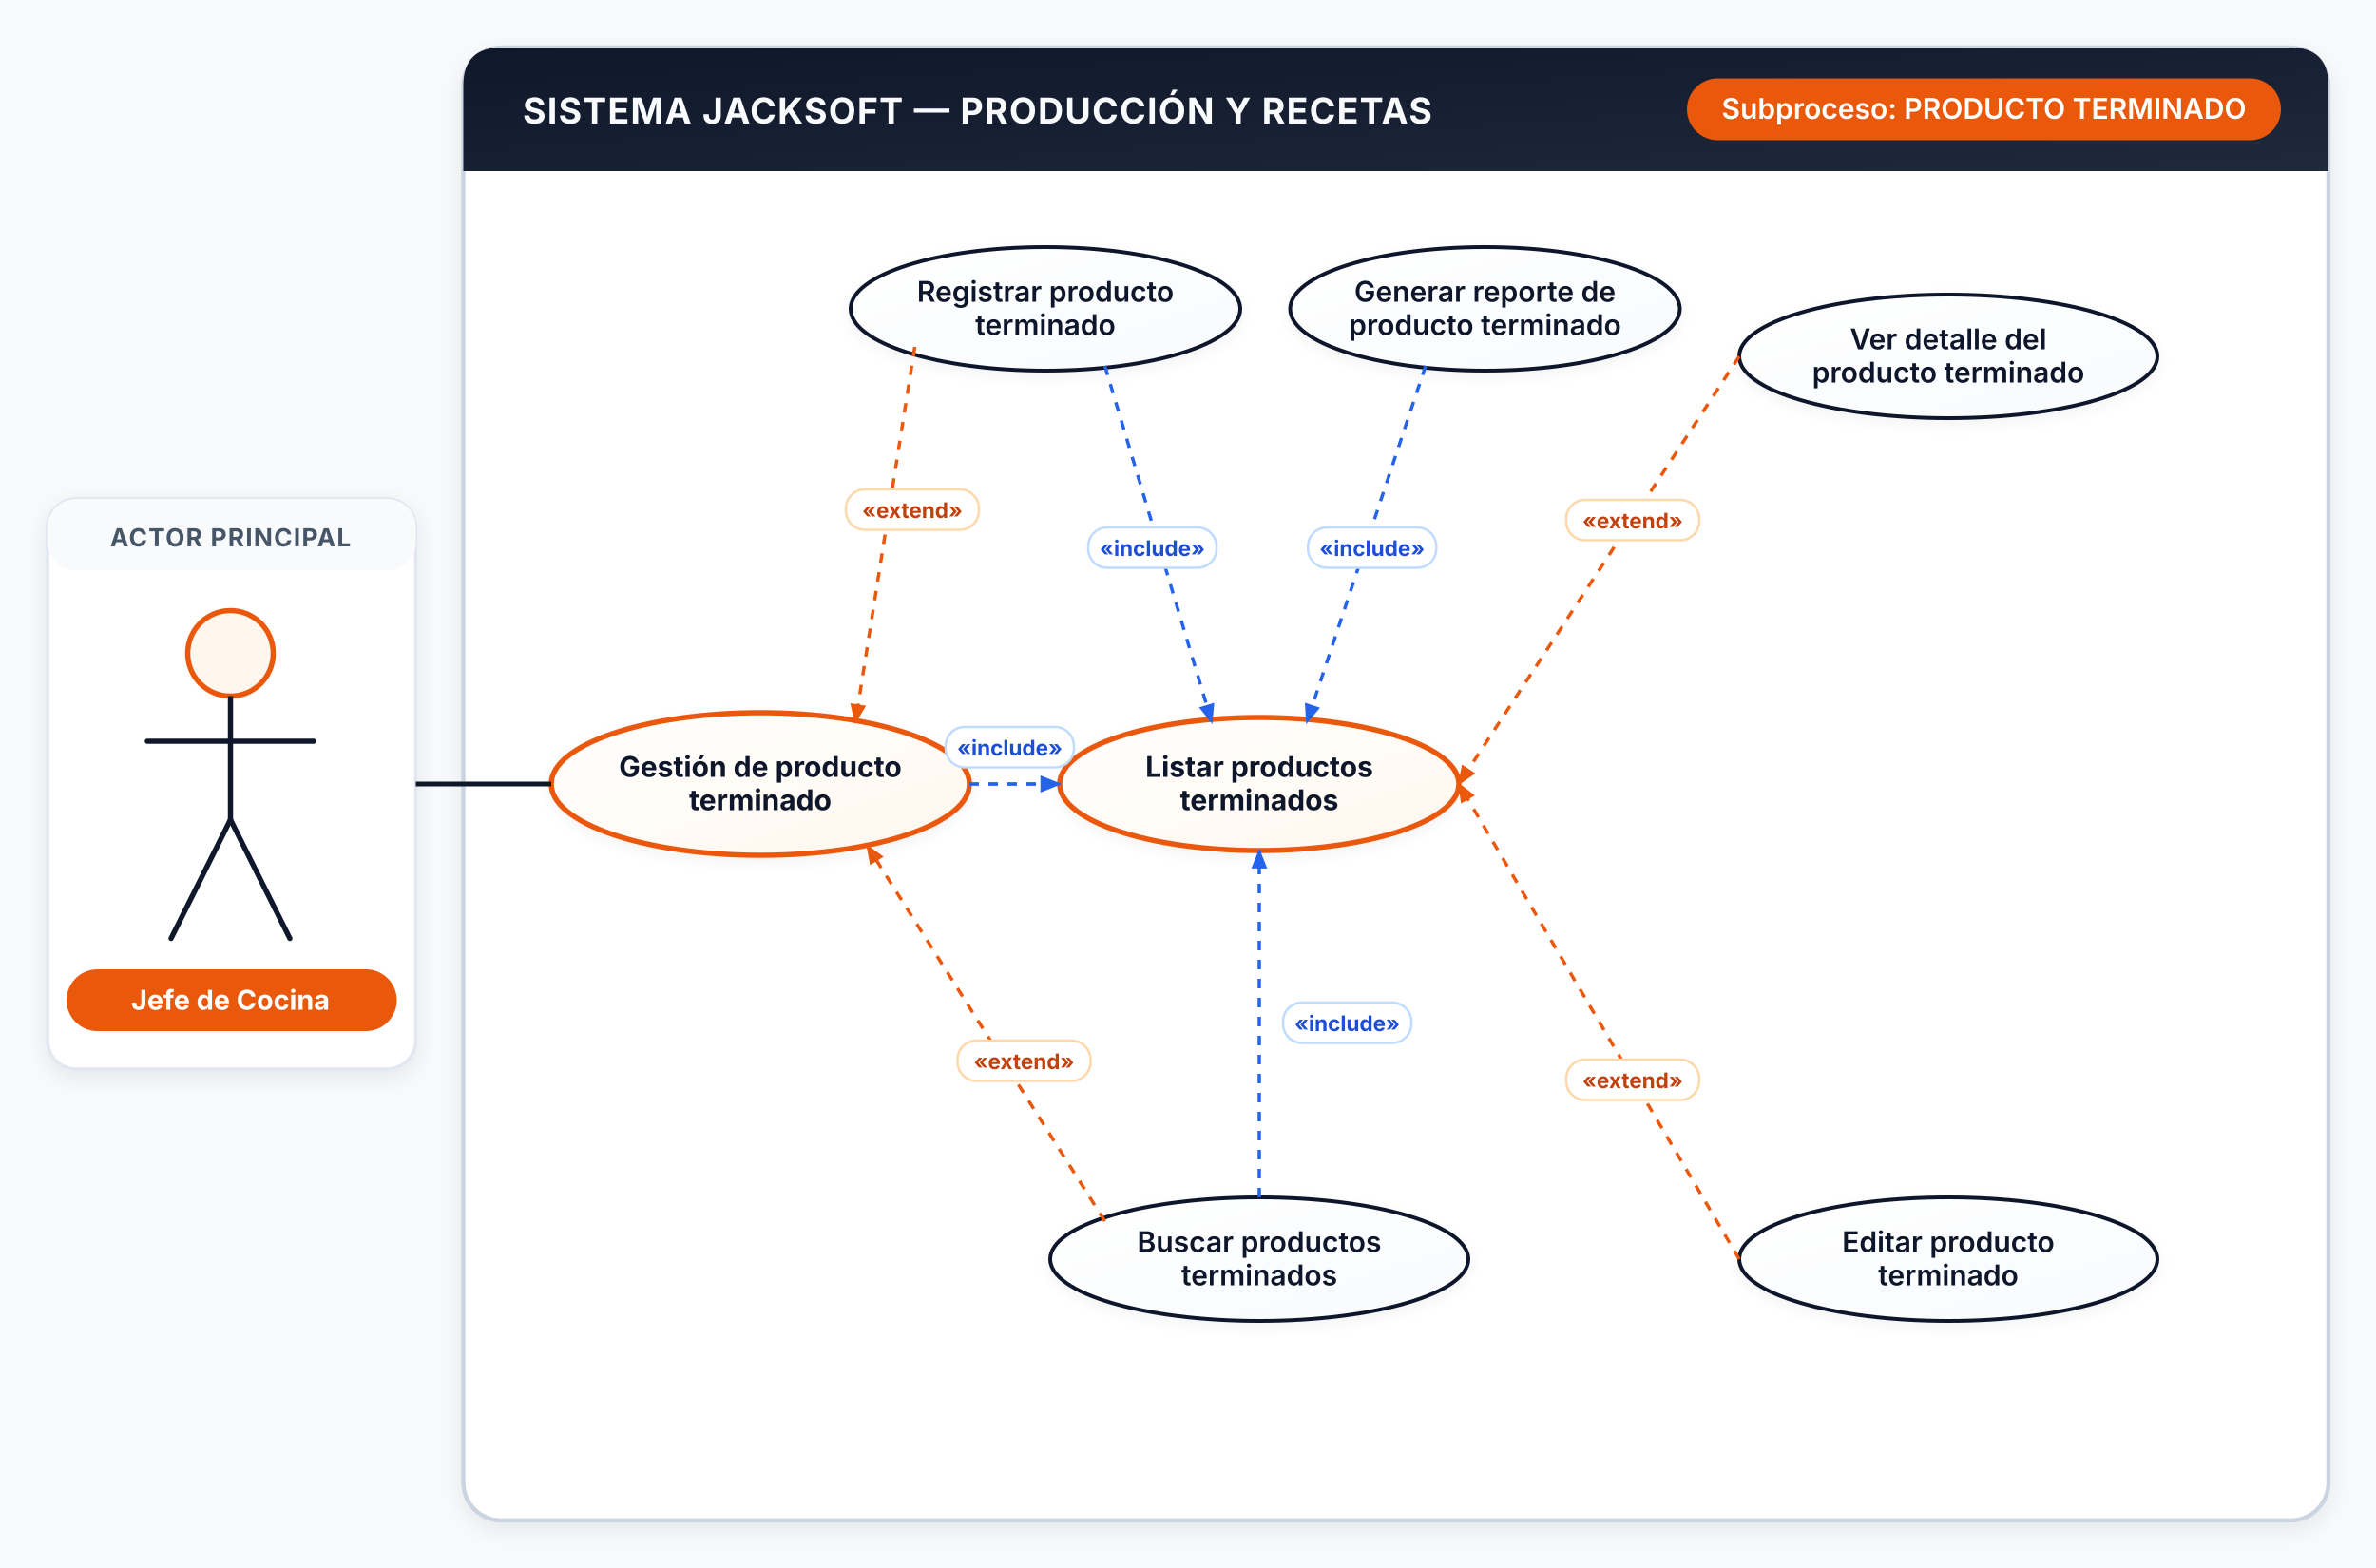
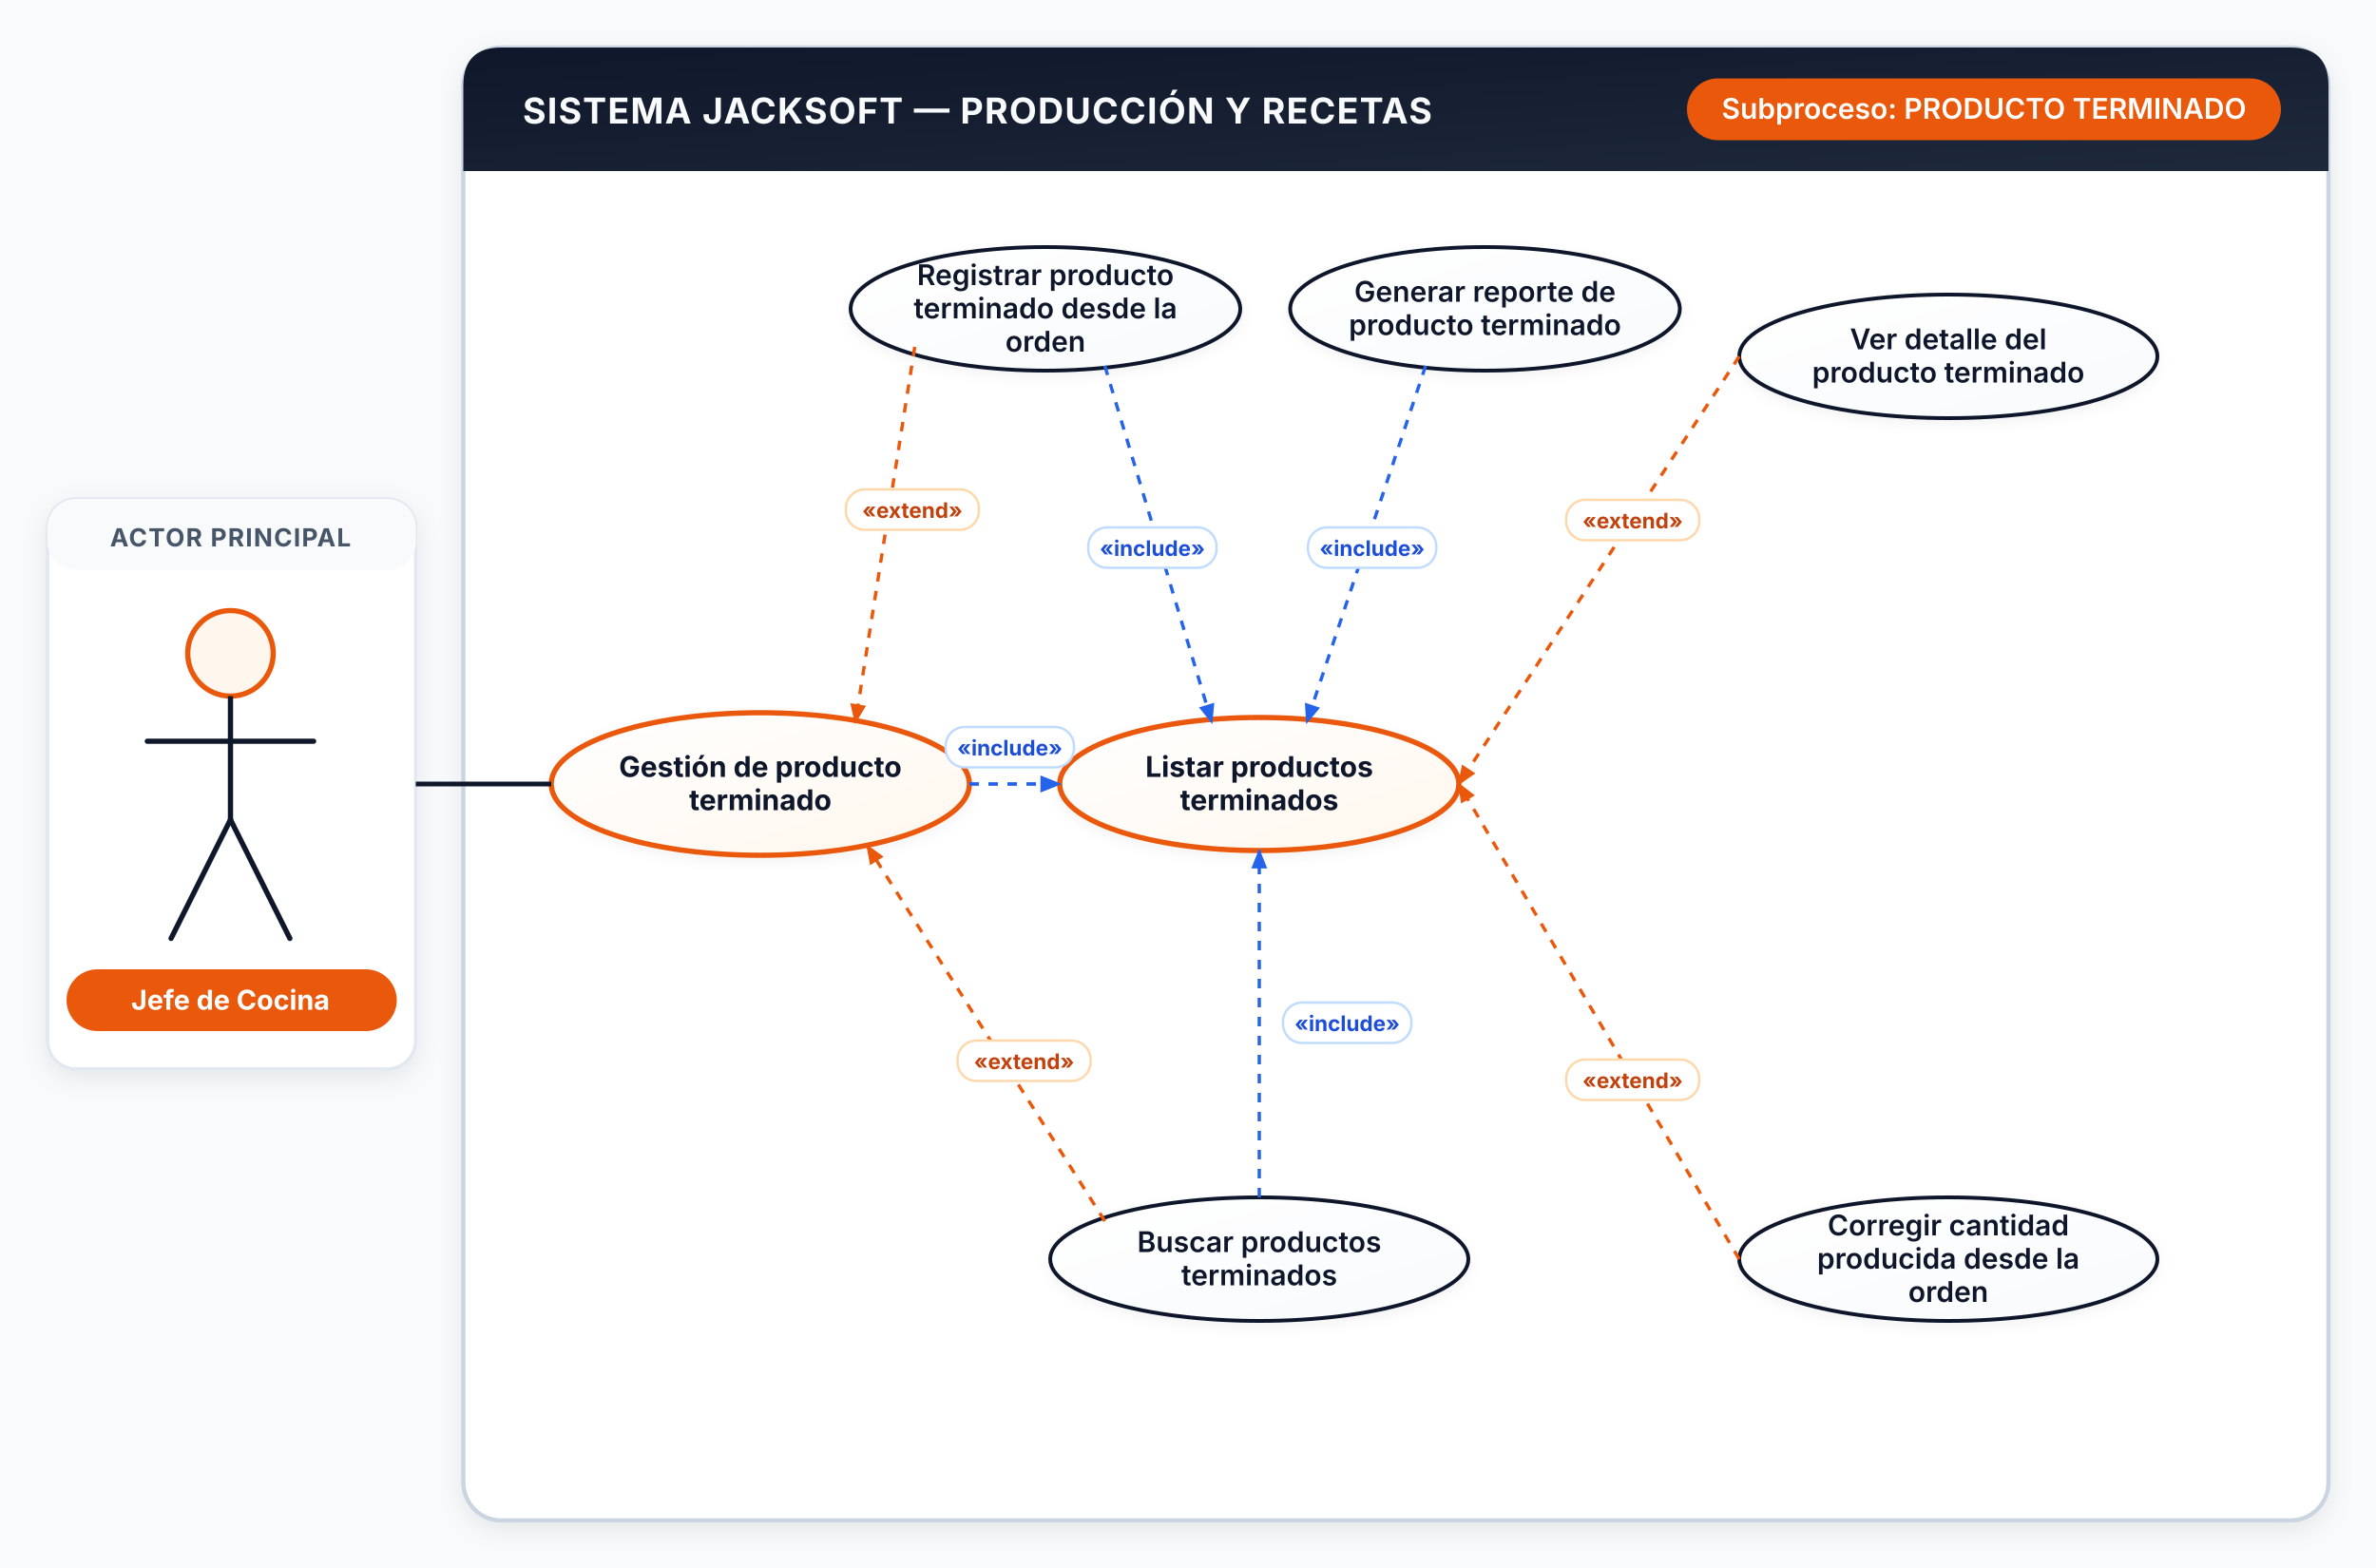
<svg xmlns="http://www.w3.org/2000/svg" width="1000" height="660" viewBox="0 0 1000 660">
  <defs>
    <linearGradient id="headerGrad" x1="0%" y1="0%" x2="100%" y2="100%">
      <stop offset="0%" stop-color="#0f172a" />
      <stop offset="100%" stop-color="#1e293b" />
    </linearGradient>
    <linearGradient id="hubUcGrad" x1="0%" y1="0%" x2="100%" y2="100%">
      <stop offset="0%" stop-color="#ffffff" />
      <stop offset="100%" stop-color="#fff7ed" />
    </linearGradient>
    <linearGradient id="ucGrad" x1="0%" y1="0%" x2="100%" y2="100%">
      <stop offset="0%" stop-color="#ffffff" />
      <stop offset="100%" stop-color="#f8fafc" />
    </linearGradient>
    <marker id="extendArrow" viewBox="0 0 10 10" refX="9" refY="5" markerWidth="6" markerHeight="6" orient="auto-start-reverse">
      <path d="M 0 1 L 10 5 L 0 9 z" fill="#ea580c" />
    </marker>
    <marker id="includeArrow" viewBox="0 0 10 10" refX="9" refY="5" markerWidth="6" markerHeight="6" orient="auto-start-reverse">
      <path d="M 0 1 L 10 5 L 0 9 z" fill="#2563eb" />
    </marker>
    <filter id="cardShadow" x="-10%" y="-10%" width="120%" height="125%" filterUnits="userSpaceOnUse">
      <feDropShadow dx="0" dy="3" stdDeviation="5" flood-color="#0f172a" flood-opacity="0.08" />
    </filter>
    <filter id="pillShadow" x="-10%" y="-10%" width="120%" height="130%" filterUnits="userSpaceOnUse">
      <feDropShadow dx="0" dy="2" stdDeviation="2.5" flood-color="#000000" flood-opacity="0.05" />
    </filter>
  </defs>
  <rect width="100%" height="100%" fill="#f8fafc" />
  <rect x="195" y="20" width="785" height="620" rx="16" fill="#ffffff" stroke="#cbd5e1" stroke-width="1.8" filter="url(#cardShadow)" />
  <path d="M 195 36 Q 195 20 211 20 L 964 20 Q 980 20 980 36 L 980 72 L 195 72 Z" fill="url(#headerGrad)" />
  <text x="220" y="52" font-family="'Inter', -apple-system, sans-serif" font-size="15" font-weight="700" fill="#f8fafc" letter-spacing="0.5">
    SISTEMA JACKSOFT — PRODUCCIÓN Y RECETAS
  </text>
  <rect x="710" y="33" width="250" height="26" rx="13" fill="#ea580c" />
  <text x="835" y="50" font-family="'Inter', -apple-system, sans-serif" font-size="12" font-weight="600" fill="#ffffff" text-anchor="middle">
    Subproceso: PRODUCTO TERMINADO
  </text>
  <rect x="20" y="210.0" width="155" height="240" rx="12" fill="#ffffff" stroke="#e2e8f0" stroke-width="1.5" filter="url(#cardShadow)" />
  <rect x="20" y="210.0" width="155" height="30" rx="12" fill="#f8fafc" />
  <text x="97" y="230.0" font-family="'Inter', -apple-system, sans-serif" font-size="10.5" font-weight="700" fill="#475569" text-anchor="middle" letter-spacing="0.5">
    ACTOR PRINCIPAL
  </text>
  <circle cx="97" cy="275.0" r="18" fill="#fff7ed" stroke="#ea580c" stroke-width="2.2" />
  <line x1="97" y1="293.0" x2="97" y2="345.0" stroke="#0f172a" stroke-width="2.2" />
  <line x1="62" y1="312.0" x2="132" y2="312.0" stroke="#0f172a" stroke-width="2.2" stroke-linecap="round" />
  <line x1="97" y1="345.0" x2="72" y2="395.0" stroke="#0f172a" stroke-width="2.2" stroke-linecap="round" />
  <line x1="97" y1="345.0" x2="122" y2="395.0" stroke="#0f172a" stroke-width="2.2" stroke-linecap="round" />
  <rect x="28" y="408.0" width="139" height="26" rx="13" fill="#ea580c" />
  <text x="97" y="425.0" font-family="'Inter', -apple-system, sans-serif" font-size="11.5" font-weight="700" fill="#ffffff" text-anchor="middle">
    Jefe de Cocina
  </text>
  <g filter="url(#pillShadow)">
    <ellipse cx="320" cy="330.0" rx="88" ry="30" fill="url(#hubUcGrad)" stroke="#ea580c" stroke-width="2.2" />
    <text x="320" y="327.0" font-family="'Inter', sans-serif" font-size="12" font-weight="700" fill="#0f172a" text-anchor="middle">Gestión de producto</text>
    <text x="320" y="341.0" font-family="'Inter', sans-serif" font-size="12" font-weight="700" fill="#0f172a" text-anchor="middle">terminado</text>
  </g>
  <line x1="175" y1="330.0" x2="232" y2="330.0" stroke="#0f172a" stroke-width="2" />
  <g filter="url(#pillShadow)">
    <ellipse cx="530" cy="330.0" rx="84" ry="28" fill="url(#hubUcGrad)" stroke="#ea580c" stroke-width="2.2" />
    <text x="530" y="327.0" font-family="'Inter', sans-serif" font-size="12" font-weight="700" fill="#0f172a" text-anchor="middle">Listar productos</text>
    <text x="530" y="341.0" font-family="'Inter', sans-serif" font-size="12" font-weight="700" fill="#0f172a" text-anchor="middle">terminados</text>
  </g>
  <line x1="408" y1="330.0" x2="446" y2="330.0" stroke="#2563eb" stroke-width="1.5" stroke-dasharray="4,4" marker-end="url(#includeArrow)" />
  <rect x="398.0" y="306.0" width="54" height="17" rx="8" fill="#ffffff" stroke="#bfdbfe" stroke-width="1" />
  <text x="425.0" y="318.0" font-family="'Inter', sans-serif" font-size="9" font-weight="700" fill="#1d4ed8" text-anchor="middle">«include»</text>
  <g filter="url(#pillShadow)">
    <ellipse cx="440" cy="130" rx="82" ry="26" fill="url(#ucGrad)" stroke="#0f172a" stroke-width="1.6" />
-     <text x="440" y="127.0" font-family="'Inter', sans-serif" font-size="12" font-weight="600" fill="#0f172a" text-anchor="middle">Registrar producto</text>
-     <text x="440" y="141.0" font-family="'Inter', sans-serif" font-size="12" font-weight="600" fill="#0f172a" text-anchor="middle">terminado</text>
+     <text x="440" y="120.0" font-family="'Inter', sans-serif" font-size="12" font-weight="600" fill="#0f172a" text-anchor="middle">Registrar producto</text>
+     <text x="440" y="134.0" font-family="'Inter', sans-serif" font-size="12" font-weight="600" fill="#0f172a" text-anchor="middle">terminado desde la</text>
+     <text x="440" y="148.0" font-family="'Inter', sans-serif" font-size="12" font-weight="600" fill="#0f172a" text-anchor="middle">orden</text>
  </g>
  <g filter="url(#pillShadow)">
    <ellipse cx="625" cy="130" rx="82" ry="26" fill="url(#ucGrad)" stroke="#0f172a" stroke-width="1.6" />
    <text x="625" y="127.0" font-family="'Inter', sans-serif" font-size="12" font-weight="600" fill="#0f172a" text-anchor="middle">Generar reporte de</text>
    <text x="625" y="141.0" font-family="'Inter', sans-serif" font-size="12" font-weight="600" fill="#0f172a" text-anchor="middle">producto terminado</text>
  </g>
  <line x1="385" y1="146" x2="360" y2="304.0" stroke="#ea580c" stroke-width="1.4" stroke-dasharray="4,4" marker-end="url(#extendArrow)" />
  <rect x="356.0" y="206.0" width="56" height="17" rx="8" fill="#ffffff" stroke="#fed7aa" stroke-width="1" />
  <text x="384.0" y="218.0" font-family="'Inter', sans-serif" font-size="9" font-weight="700" fill="#c2410c" text-anchor="middle">«extend»</text>
  <line x1="465" y1="154" x2="510" y2="304.0" stroke="#2563eb" stroke-width="1.4" stroke-dasharray="4,4" marker-end="url(#includeArrow)" />
  <rect x="458.0" y="222.0" width="54" height="17" rx="8" fill="#ffffff" stroke="#bfdbfe" stroke-width="1" />
  <text x="485.0" y="234.0" font-family="'Inter', sans-serif" font-size="9" font-weight="700" fill="#1d4ed8" text-anchor="middle">«include»</text>
  <line x1="600" y1="154" x2="550" y2="304.0" stroke="#2563eb" stroke-width="1.4" stroke-dasharray="4,4" marker-end="url(#includeArrow)" />
  <rect x="550.5" y="222.0" width="54" height="17" rx="8" fill="#ffffff" stroke="#bfdbfe" stroke-width="1" />
  <text x="577.5" y="234.0" font-family="'Inter', sans-serif" font-size="9" font-weight="700" fill="#1d4ed8" text-anchor="middle">«include»</text>
  <g filter="url(#pillShadow)">
    <ellipse cx="530" cy="530" rx="88" ry="26" fill="url(#ucGrad)" stroke="#0f172a" stroke-width="1.6" />
    <text x="530" y="527.0" font-family="'Inter', sans-serif" font-size="12" font-weight="600" fill="#0f172a" text-anchor="middle">Buscar productos</text>
    <text x="530" y="541.0" font-family="'Inter', sans-serif" font-size="12" font-weight="600" fill="#0f172a" text-anchor="middle">terminados</text>
  </g>
  <line x1="465" y1="514" x2="365" y2="356.0" stroke="#ea580c" stroke-width="1.4" stroke-dasharray="4,4" marker-end="url(#extendArrow)" />
  <rect x="403.0" y="438.0" width="56" height="17" rx="8" fill="#ffffff" stroke="#fed7aa" stroke-width="1" />
  <text x="431.0" y="450.0" font-family="'Inter', sans-serif" font-size="9" font-weight="700" fill="#c2410c" text-anchor="middle">«extend»</text>
  <line x1="530" y1="504" x2="530" y2="358.0" stroke="#2563eb" stroke-width="1.4" stroke-dasharray="4,4" marker-end="url(#includeArrow)" />
  <rect x="540" y="422.0" width="54" height="17" rx="8" fill="#ffffff" stroke="#bfdbfe" stroke-width="1" />
  <text x="567" y="434.0" font-family="'Inter', sans-serif" font-size="9" font-weight="700" fill="#1d4ed8" text-anchor="middle">«include»</text>
  <g filter="url(#pillShadow)">
    <ellipse cx="820" cy="150.0" rx="88" ry="26" fill="url(#ucGrad)" stroke="#0f172a" stroke-width="1.6" />
    <text x="820" y="147.0" font-family="'Inter', sans-serif" font-size="12" font-weight="600" fill="#0f172a" text-anchor="middle">Ver detalle del</text>
    <text x="820" y="161.0" font-family="'Inter', sans-serif" font-size="12" font-weight="600" fill="#0f172a" text-anchor="middle">producto terminado</text>
  </g>
  <line x1="732" y1="150.0" x2="614" y2="330.0" stroke="#ea580c" stroke-width="1.4" stroke-dasharray="4,4" marker-end="url(#extendArrow)" />
  <rect x="659.16" y="210.4" width="56" height="17" rx="8" fill="#ffffff" stroke="#fed7aa" stroke-width="1" />
  <text x="687.16" y="222.4" font-family="'Inter', sans-serif" font-size="9" font-weight="700" fill="#c2410c" text-anchor="middle">«extend»</text>
  <g filter="url(#pillShadow)">
    <ellipse cx="820" cy="530.0" rx="88" ry="26" fill="url(#ucGrad)" stroke="#0f172a" stroke-width="1.6" />
-     <text x="820" y="527.0" font-family="'Inter', sans-serif" font-size="12" font-weight="600" fill="#0f172a" text-anchor="middle">Editar producto</text>
-     <text x="820" y="541.0" font-family="'Inter', sans-serif" font-size="12" font-weight="600" fill="#0f172a" text-anchor="middle">terminado</text>
+     <text x="820" y="520.0" font-family="'Inter', sans-serif" font-size="12" font-weight="600" fill="#0f172a" text-anchor="middle">Corregir cantidad</text>
+     <text x="820" y="534.0" font-family="'Inter', sans-serif" font-size="12" font-weight="600" fill="#0f172a" text-anchor="middle">producida desde la</text>
+     <text x="820" y="548.0" font-family="'Inter', sans-serif" font-size="12" font-weight="600" fill="#0f172a" text-anchor="middle">orden</text>
  </g>
  <line x1="732" y1="530.0" x2="614" y2="330.0" stroke="#ea580c" stroke-width="1.4" stroke-dasharray="4,4" marker-end="url(#extendArrow)" />
  <rect x="659.16" y="446.0" width="56" height="17" rx="8" fill="#ffffff" stroke="#fed7aa" stroke-width="1" />
  <text x="687.16" y="458.0" font-family="'Inter', sans-serif" font-size="9" font-weight="700" fill="#c2410c" text-anchor="middle">«extend»</text>
</svg>
